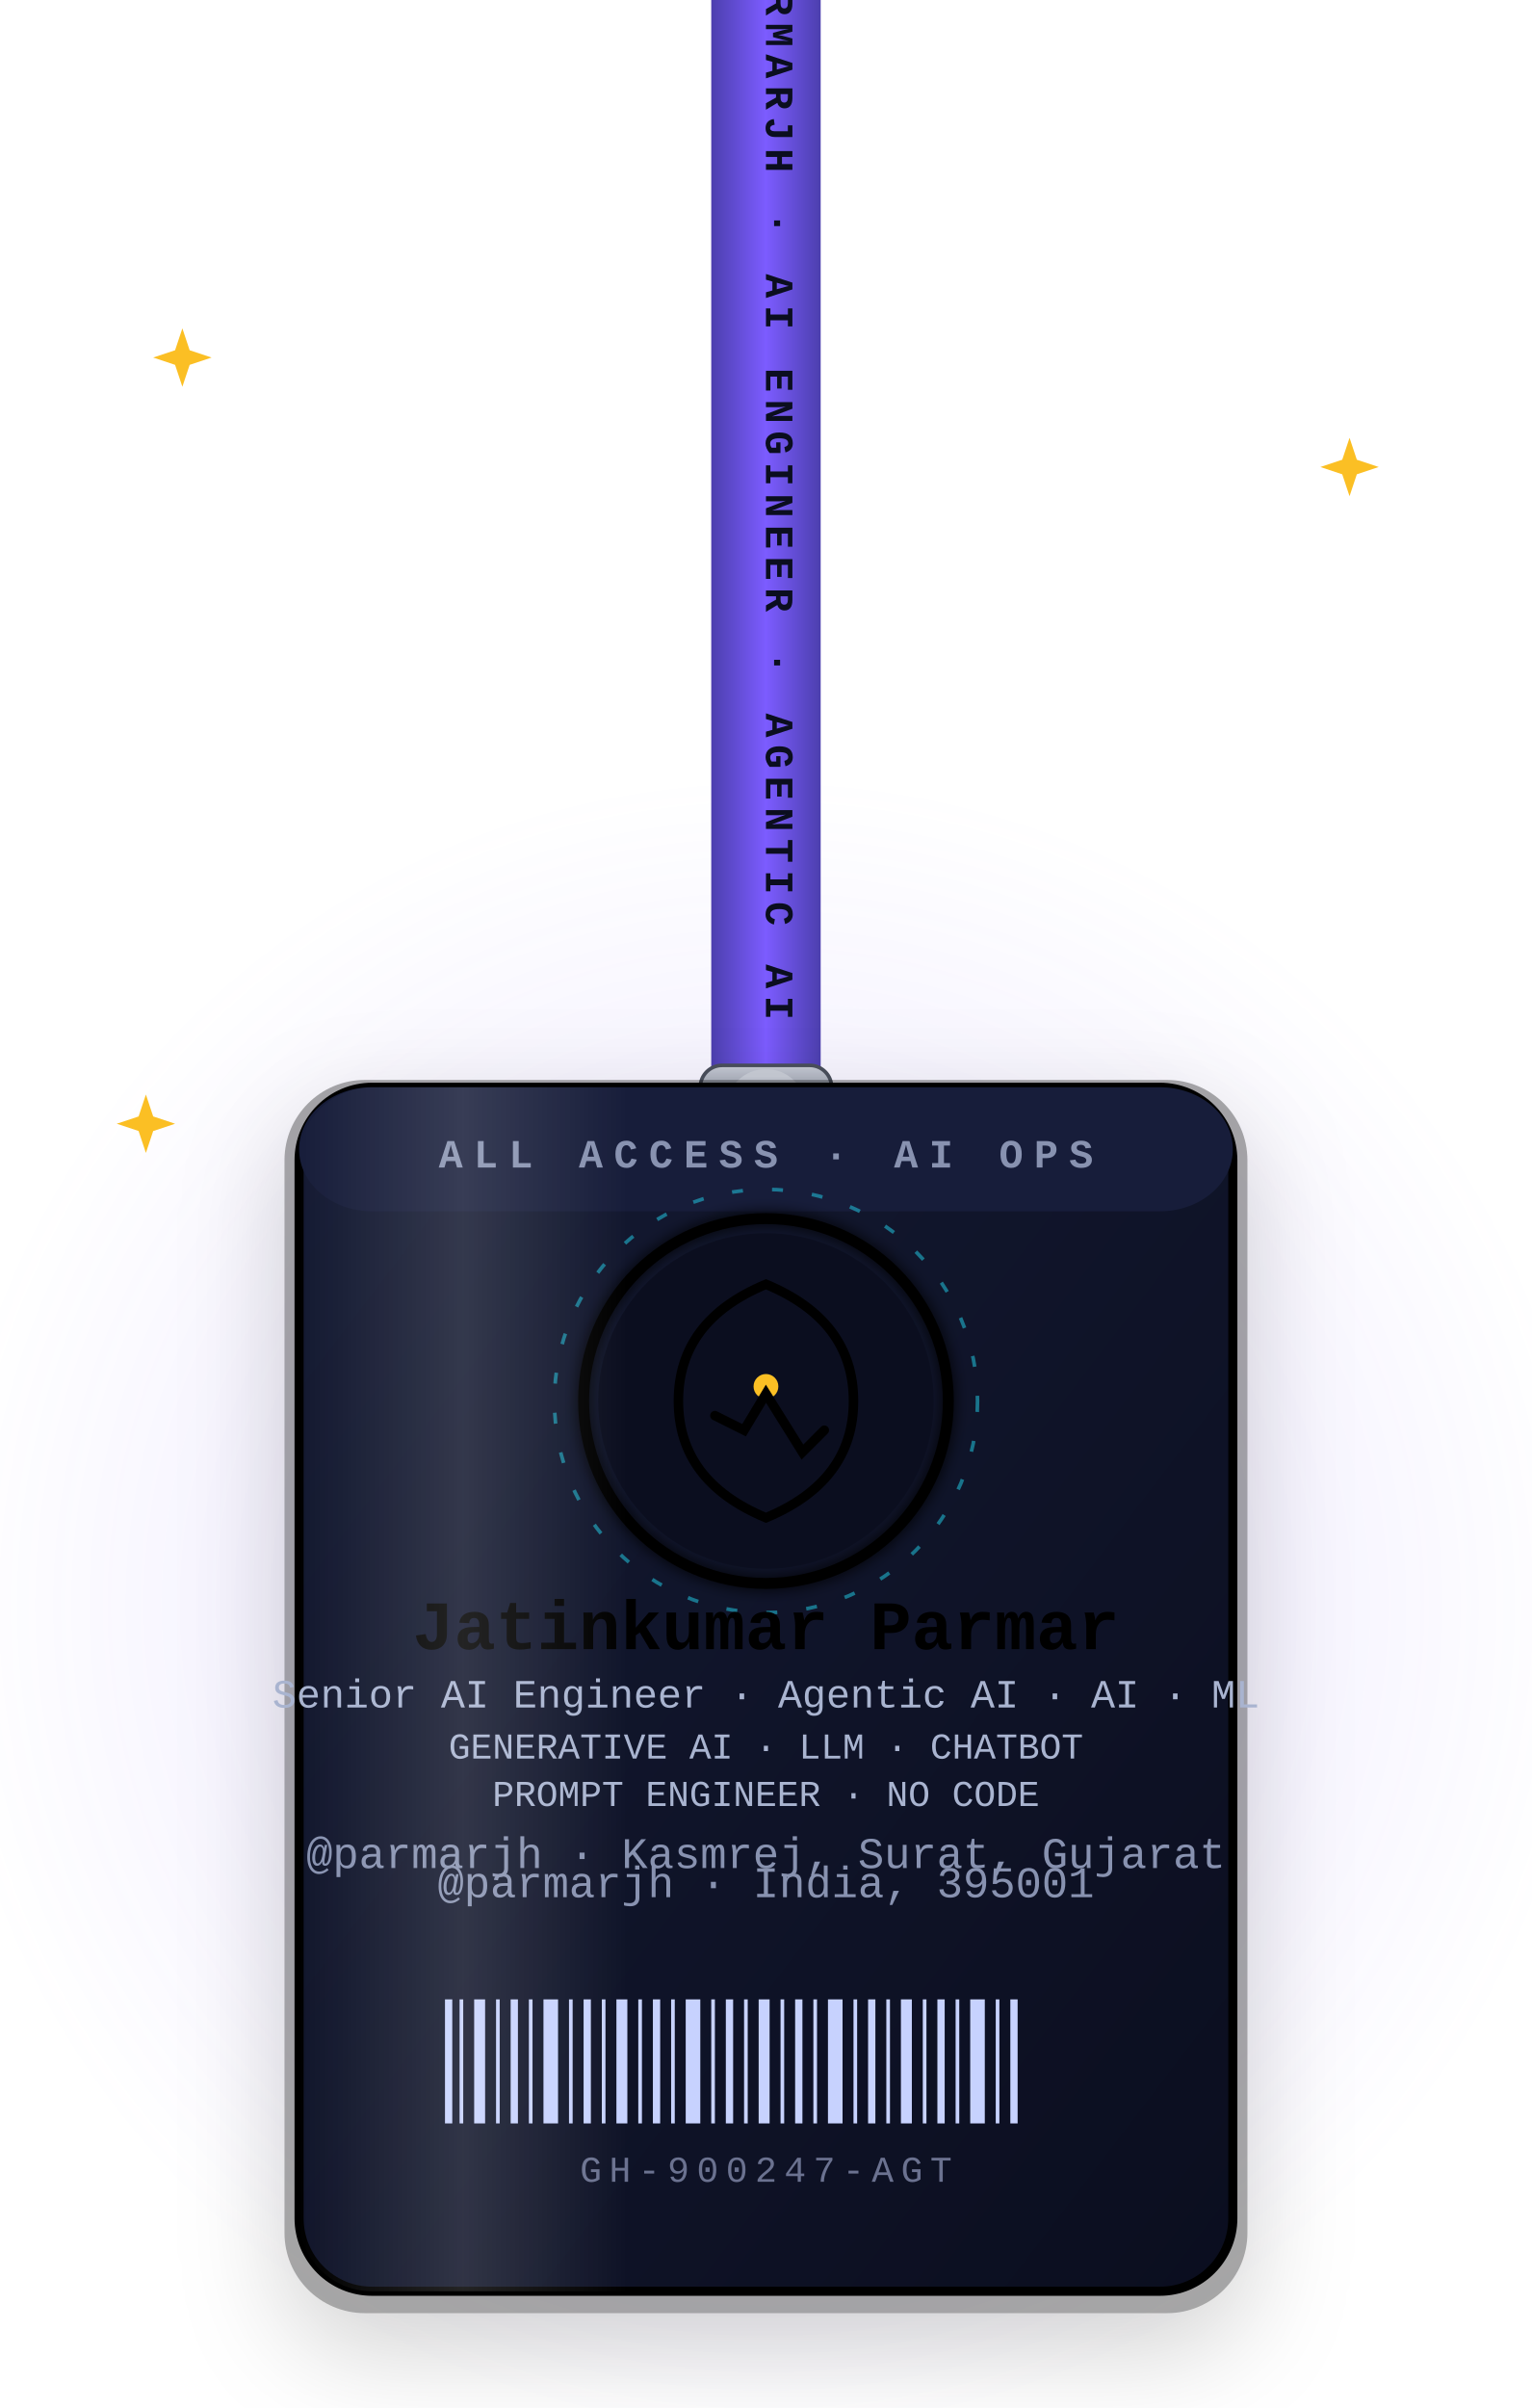
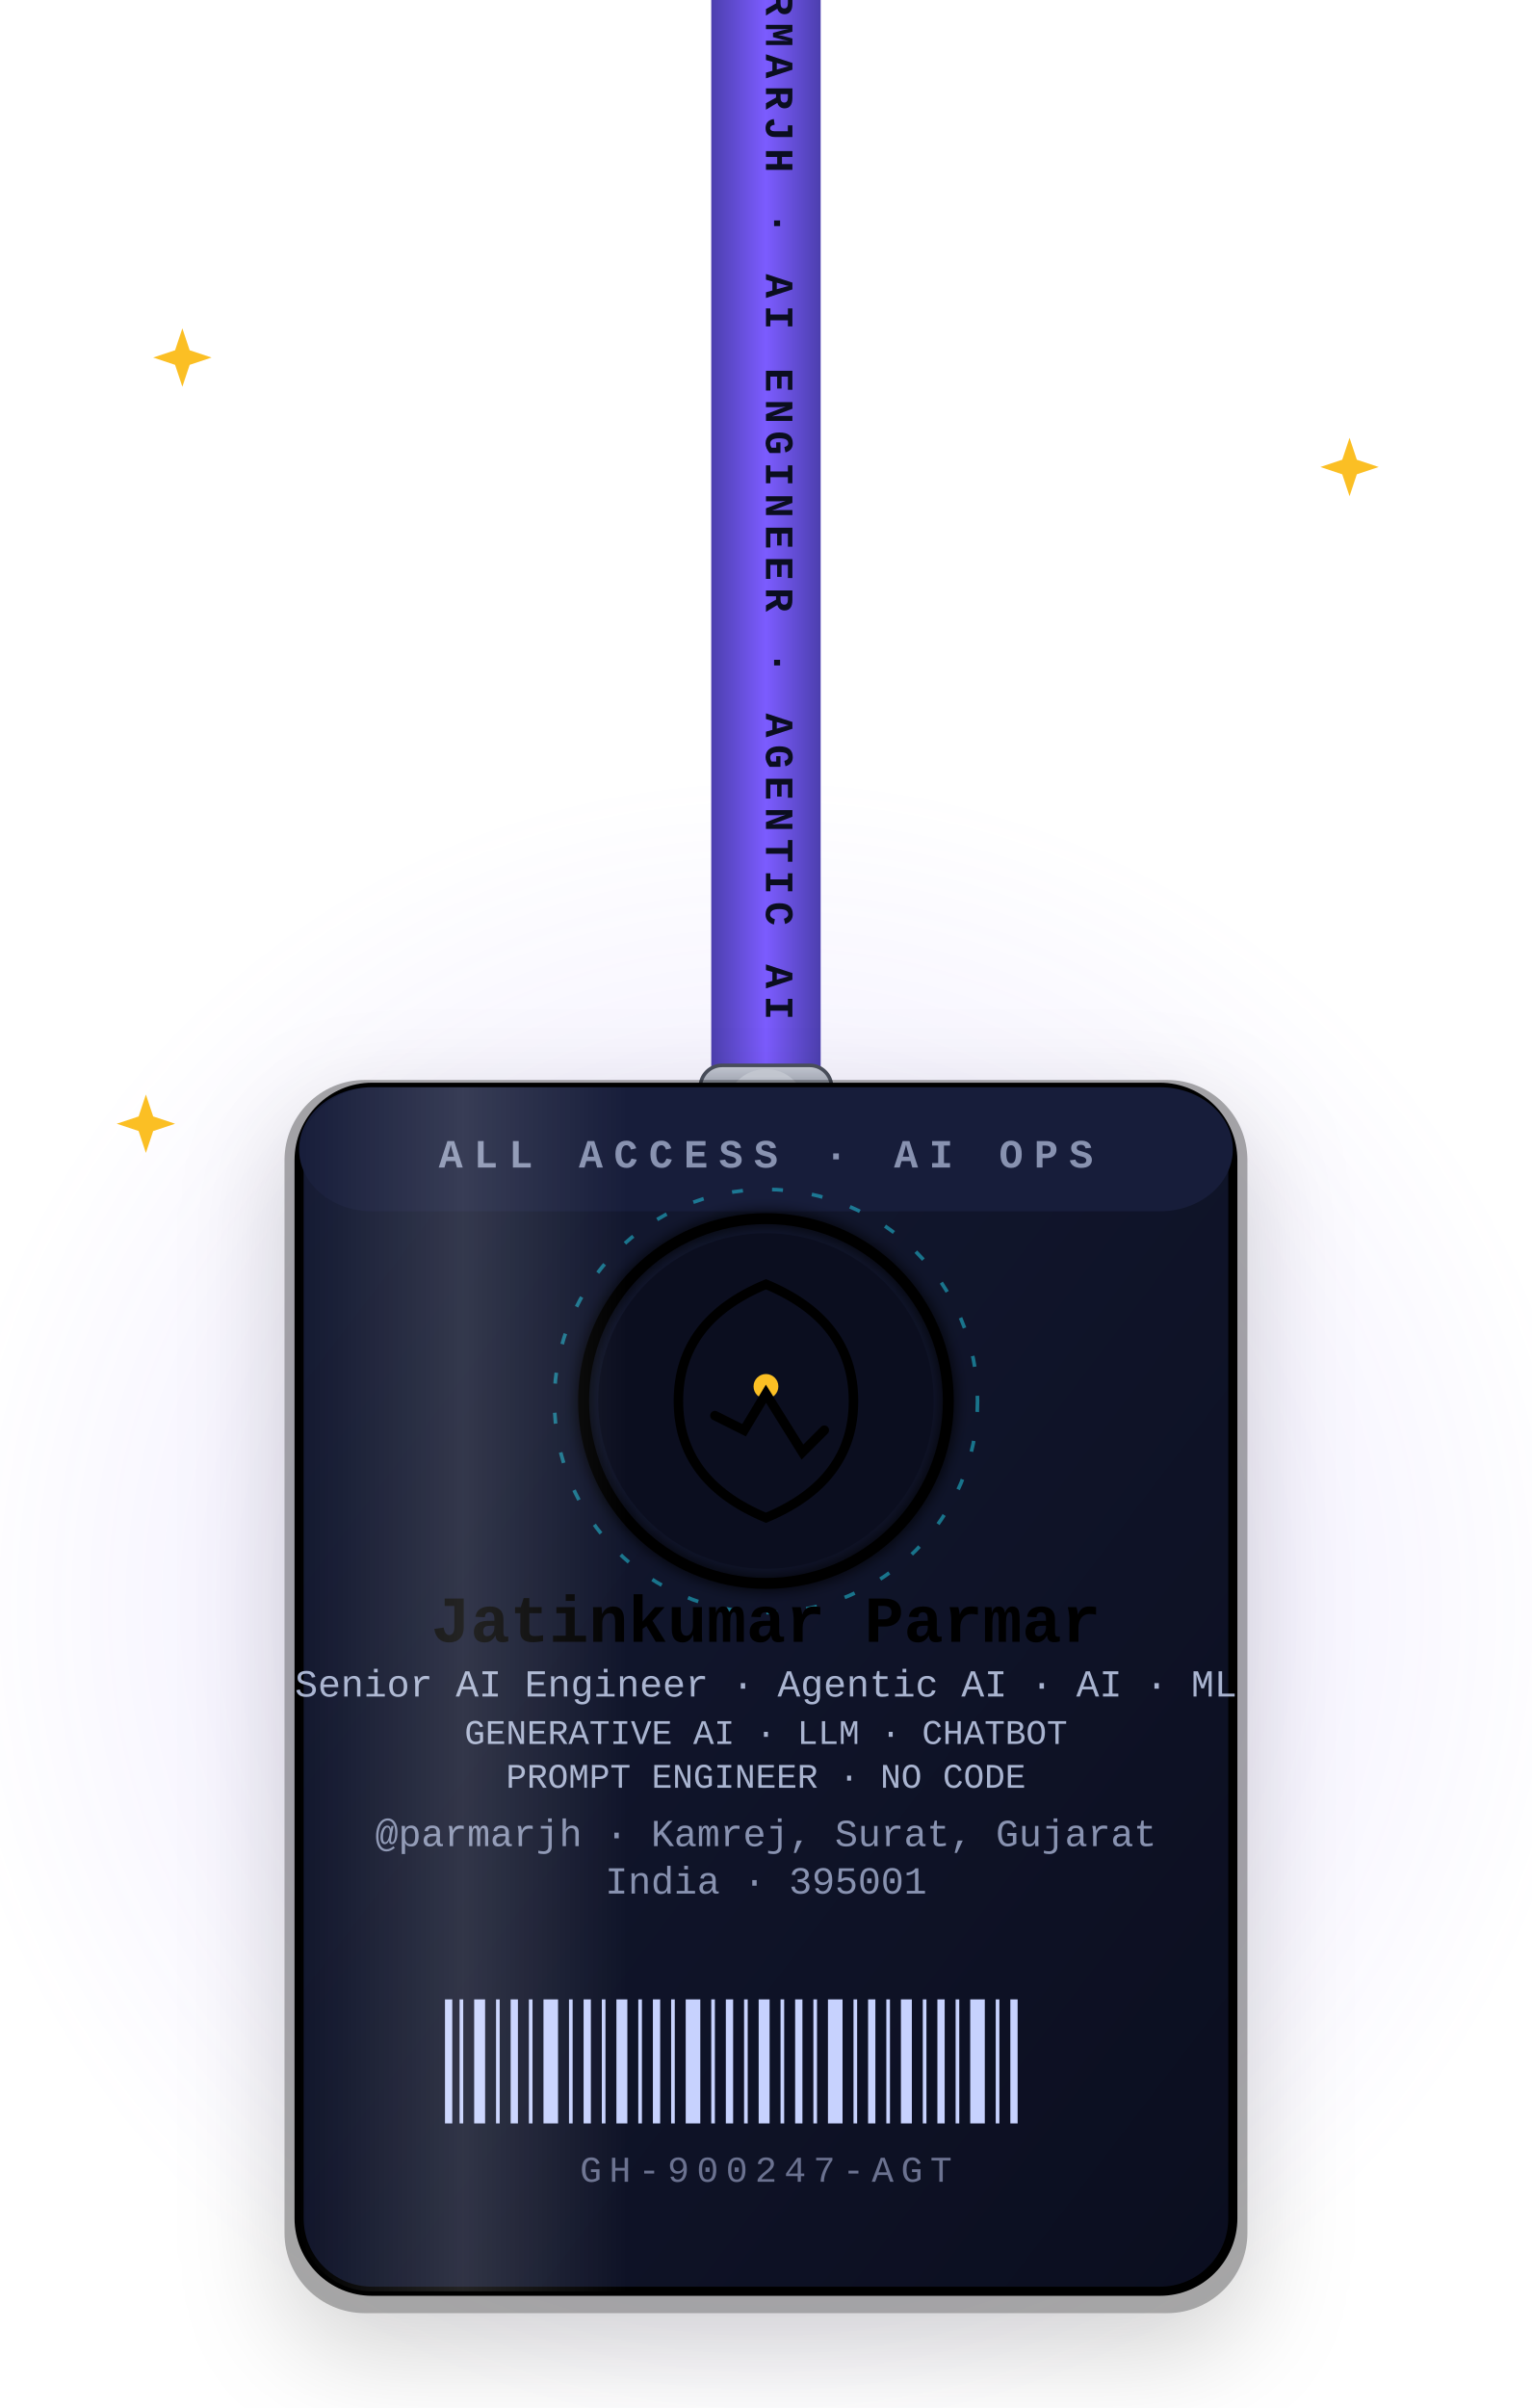
<svg xmlns="http://www.w3.org/2000/svg" viewBox="0 0 420 660" width="420" height="660" role="img" aria-label="Jatinkumar Parmar ID card lanyard">
  <defs>
    <style type="text/css">
text{font-family:'SFMono-Regular',Consolas,'Liberation Mono',Menlo,monospace}
@keyframes settle{0%{transform:rotate(0deg) translateY(-660px)}18%{transform:rotate(0deg) translateY(0)}30%{transform:rotate(12deg)}46%{transform:rotate(-9deg)}62%{transform:rotate(6deg)}78%{transform:rotate(-3.5deg)}92%{transform:rotate(1.5deg)}100%{transform:rotate(0deg)}}
@keyframes sway{0%,100%{transform:rotate(-3deg)}50%{transform:rotate(3deg)}}
@keyframes cardWobble{0%,100%{transform:rotate(1.5deg)}50%{transform:rotate(-1.5deg)}}
@keyframes shine{0%{transform:translateX(-340px) skewX(-18deg)}55%,100%{transform:translateX(420px) skewX(-18deg)}}
@keyframes twinkle{0%,100%{opacity:0;transform:scale(.4)}50%{opacity:1;transform:scale(1)}}
@keyframes pulse{0%,100%{transform:scale(1);opacity:.7}50%{transform:scale(1.2);opacity:1}}
@keyframes fadeIn{from{opacity:0}to{opacity:1}}
@keyframes spin{from{transform:rotate(0deg)}to{transform:rotate(360deg)}}
.settle{transform-origin:210px 6px;animation:settle 3.4s cubic-bezier(.34,1.1,.5,1) forwards}
.sway{transform-origin:210px 6px;animation:sway 4.2s ease-in-out 3.4s infinite}
.wob{transform-origin:210px 300px;animation:cardWobble 4.2s ease-in-out 3.4s infinite}
.shine{animation:shine 4.5s ease-in-out 3.6s infinite}
.tw{transform-box:fill-box;transform-origin:center;animation:twinkle 2.8s ease-in-out infinite}
.pl{transform-box:fill-box;transform-origin:center;animation:pulse 2.6s ease-in-out infinite}
.spin{transform-box:fill-box;transform-origin:center;animation:spin 12s linear infinite}
</style>
    <linearGradient id="strapg" x1="0" y1="0" x2="1" y2="0">
      <stop offset="0%" stop-color="#4c3fae" />
      <stop offset="50%" stop-color="#7c5cff" />
      <stop offset="100%" stop-color="#4c3fae" />
    </linearGradient>
    <linearGradient id="cardg" x1="0" y1="0" x2="1" y2="1">
      <stop offset="0%" stop-color="#141a33" />
      <stop offset="100%" stop-color="#0b0e1f" />
    </linearGradient>
    <linearGradient id="cardborder" x1="0" y1="0" x2="1" y2="1">
      <stop offset="0%">
        <animate attributeName="stop-color" values="#22d3ee;#7c5cff;#fbbf24;#22d3ee" dur="6s" repeatCount="indefinite" />
      </stop>
      <stop offset="100%">
        <animate attributeName="stop-color" values="#fbbf24;#22d3ee;#7c5cff;#fbbf24" dur="6s" repeatCount="indefinite" />
      </stop>
    </linearGradient>
    <linearGradient id="metal" x1="0" y1="0" x2="0" y2="1">
      <stop offset="0%" stop-color="#c8ccd6" />
      <stop offset="45%" stop-color="#8a90a0" />
      <stop offset="55%" stop-color="#6a7080" />
      <stop offset="100%" stop-color="#9aa0b0" />
    </linearGradient>
    <linearGradient id="shineg" x1="0" y1="0" x2="1" y2="0">
      <stop offset="0%" stop-color="#fff" stop-opacity="0" />
      <stop offset="50%" stop-color="#fff" stop-opacity=".14" />
      <stop offset="100%" stop-color="#fff" stop-opacity="0" />
    </linearGradient>
    <linearGradient id="nameg2" x1="0" y1="0" x2="1" y2="0">
      <stop offset="0%">
        <animate attributeName="stop-color" values="#22d3ee;#7c5cff;#22d3ee" dur="5s" repeatCount="indefinite" />
      </stop>
      <stop offset="100%">
        <animate attributeName="stop-color" values="#7c5cff;#22d3ee;#7c5cff" dur="5s" repeatCount="indefinite" />
      </stop>
    </linearGradient>
    <radialGradient id="lglow">
      <stop offset="0%" stop-color="#7c5cff" stop-opacity=".18" />
      <stop offset="100%" stop-color="#7c5cff" stop-opacity="0" />
    </radialGradient>
    <filter id="glow2">
      <feGaussianBlur stdDeviation="2" result="b" />
      <feMerge>
        <feMergeNode in="b" />
        <feMergeNode in="SourceGraphic" />
      </feMerge>
    </filter>
    <filter id="cardShadow" x="-30%" y="-30%" width="160%" height="160%">
      <feDropShadow dx="0" dy="10" stdDeviation="14" flood-color="#000" flood-opacity=".5" />
    </filter>
    <clipPath id="cardclip">
      <rect x="82" y="298" width="256" height="330" rx="20" />
    </clipPath>
    <clipPath id="avatarclip">
      <circle cx="210" cy="384" r="46" />
    </clipPath>
  </defs>
  <circle cx="210" cy="440" r="230" fill="url(#lglow)">
    <animate attributeName="r" values="230;250;230" dur="5s" repeatCount="indefinite" />
  </circle>
  <g fill="#fbbf24">
    <path class="tw" style="animation-delay:.4s" d="M50,90 l2,6 6,2 -6,2 -2,6 -2,-6 -6,-2 6,-2 z" />
    <path class="tw" style="animation-delay:1.2s" d="M370,120 l2,6 6,2 -6,2 -2,6 -2,-6 -6,-2 6,-2 z" />
    <path class="tw" style="animation-delay:.8s" d="M40,300 l2,6 6,2 -6,2 -2,6 -2,-6 -6,-2 6,-2 z" />
  </g>
  <g class="settle">
    <g class="sway">
      <path d="M195,-40 L195,300 L225,300 L225,-40 Z" fill="url(#strapg)" />
      <text x="210" y="130" font-size="11" font-weight="700" fill="#0b0e1f" text-anchor="middle" transform="rotate(90,210,130)" letter-spacing="2">PARMARJH · AI ENGINEER · AGENTIC AI </text>
      <rect x="192" y="292" width="36" height="20" rx="6" fill="url(#metal)" stroke="#4a4f5c" />
      <circle cx="210" cy="304" r="9" fill="none" stroke="url(#metal)" stroke-width="4" />
      <g class="wob">
        <rect x="78" y="296" width="264" height="338" rx="22" fill="#000" opacity=".35" filter="url(#cardShadow)" />
        <rect x="82" y="298" width="256" height="330" rx="20" fill="url(#cardg)" stroke="url(#cardborder)" stroke-width="2.5" />
        <rect x="82" y="298" width="256" height="34" rx="20" fill="#171d3a" />
        <text x="210" y="320" text-anchor="middle" font-size="11" font-weight="700" fill="#8892b0" letter-spacing="3">ALL ACCESS · AI OPS </text>
        <circle cx="210" cy="384" r="50" fill="none" stroke="url(#ringg2)" stroke-width="3" filter="url(#glow2)" />
        <circle class="spin" cx="210" cy="384" r="58" fill="none" stroke="#22d3ee" stroke-width="1" stroke-dasharray="3 8" opacity=".5" />
        <linearGradient id="ringg2" x1="0" y1="0" x2="1" y2="1">
          <stop offset="0%">
            <animate attributeName="stop-color" values="#22d3ee;#7c5cff;#fbbf24;#22d3ee" dur="6s" repeatCount="indefinite" />
          </stop>
          <stop offset="100%">
            <animate attributeName="stop-color" values="#fbbf24;#22d3ee;#7c5cff;#fbbf24" dur="6s" repeatCount="indefinite" />
          </stop>
        </linearGradient>
        <g clip-path="url(#avatarclip)">
          <rect x="164" y="338" width="92" height="92" fill="#0b0e1f" />
          <g class="pl" fill="none" stroke="url(#ringg2)" stroke-width="2.6" stroke-linecap="round">
            <path d="M210,352 Q234,362 234,384 Q234,406 210,416 Q186,406 186,384 Q186,362 210,352 Z" />
            <circle cx="210" cy="380" r="3.4" fill="#fbbf24" stroke="none" />
            <path d="M196,388 L204,392 L210,382 L220,398 L226,392" />
          </g>
        </g>
-         <text x="210" y="452" text-anchor="middle" font-size="19" font-weight="800" fill="url(#nameg2)">Jatinkumar Parmar</text>
-         <text x="210" y="468" text-anchor="middle" font-size="11" fill="#a9b4d0">Senior AI Engineer · Agentic AI · AI · ML</text>
-         <text x="210" y="482" text-anchor="middle" font-size="10" fill="#a9b4d0">GENERATIVE AI · LLM · CHATBOT</text>
-         <text x="210" y="495" text-anchor="middle" font-size="10" fill="#a9b4d0">PROMPT ENGINEER · NO CODE</text>
-         <text x="210" y="512" text-anchor="middle" font-size="12" fill="#8892b0">@parmarjh · Kasmrej, Surat, Gujarat </text>
-         <text x="210" y="520" text-anchor="middle" font-size="12" fill="#8892b0">@parmarjh · India, 395001</text>
+         <text x="210" y="450" text-anchor="middle" font-size="18" font-weight="800" fill="url(#nameg2)">Jatinkumar Parmar</text>
+         <text x="210" y="465" text-anchor="middle" font-size="10.5" fill="#a9b4d0">Senior AI Engineer · Agentic AI · AI · ML</text>
+         <text x="210" y="478" text-anchor="middle" font-size="9.5" fill="#a9b4d0">GENERATIVE AI · LLM · CHATBOT</text>
+         <text x="210" y="490" text-anchor="middle" font-size="9.5" fill="#a9b4d0">PROMPT ENGINEER · NO CODE</text>
+         <text x="210" y="506" text-anchor="middle" font-size="10.5" fill="#8892b0">@parmarjh · Kamrej, Surat, Gujarat</text>
+         <text x="210" y="519" text-anchor="middle" font-size="10.5" fill="#8892b0">India · 395001</text>
        <g transform="translate(122,548)" fill="#c7d2fe">
          <rect x="0" y="0" width="2" height="34" />
          <rect x="4" y="0" width="1" height="34" />
          <rect x="8" y="0" width="3" height="34" />
          <rect x="14" y="0" width="1" height="34" />
          <rect x="18" y="0" width="2" height="34" />
          <rect x="23" y="0" width="1" height="34" />
          <rect x="27" y="0" width="4" height="34" />
          <rect x="34" y="0" width="1" height="34" />
          <rect x="38" y="0" width="2" height="34" />
          <rect x="43" y="0" width="1" height="34" />
          <rect x="47" y="0" width="3" height="34" />
          <rect x="53" y="0" width="1" height="34" />
          <rect x="57" y="0" width="2" height="34" />
          <rect x="62" y="0" width="1" height="34" />
          <rect x="66" y="0" width="4" height="34" />
          <rect x="73" y="0" width="1" height="34" />
          <rect x="77" y="0" width="2" height="34" />
          <rect x="82" y="0" width="1" height="34" />
          <rect x="86" y="0" width="3" height="34" />
          <rect x="92" y="0" width="1" height="34" />
          <rect x="96" y="0" width="2" height="34" />
          <rect x="101" y="0" width="1" height="34" />
          <rect x="105" y="0" width="4" height="34" />
          <rect x="112" y="0" width="1" height="34" />
          <rect x="116" y="0" width="2" height="34" />
          <rect x="121" y="0" width="1" height="34" />
          <rect x="125" y="0" width="3" height="34" />
          <rect x="131" y="0" width="1" height="34" />
          <rect x="135" y="0" width="2" height="34" />
          <rect x="140" y="0" width="1" height="34" />
          <rect x="144" y="0" width="4" height="34" />
          <rect x="151" y="0" width="1" height="34" />
          <rect x="155" y="0" width="2" height="34" />
        </g>
        <text x="210" y="598" text-anchor="middle" font-size="10" fill="#6b7290" letter-spacing="2">GH-900247-AGT</text>
        <g clip-path="url(#cardclip)">
          <rect class="shine" x="82" y="298" width="90" height="330" fill="url(#shineg)" />
        </g>
      </g>
    </g>
  </g>
</svg>
